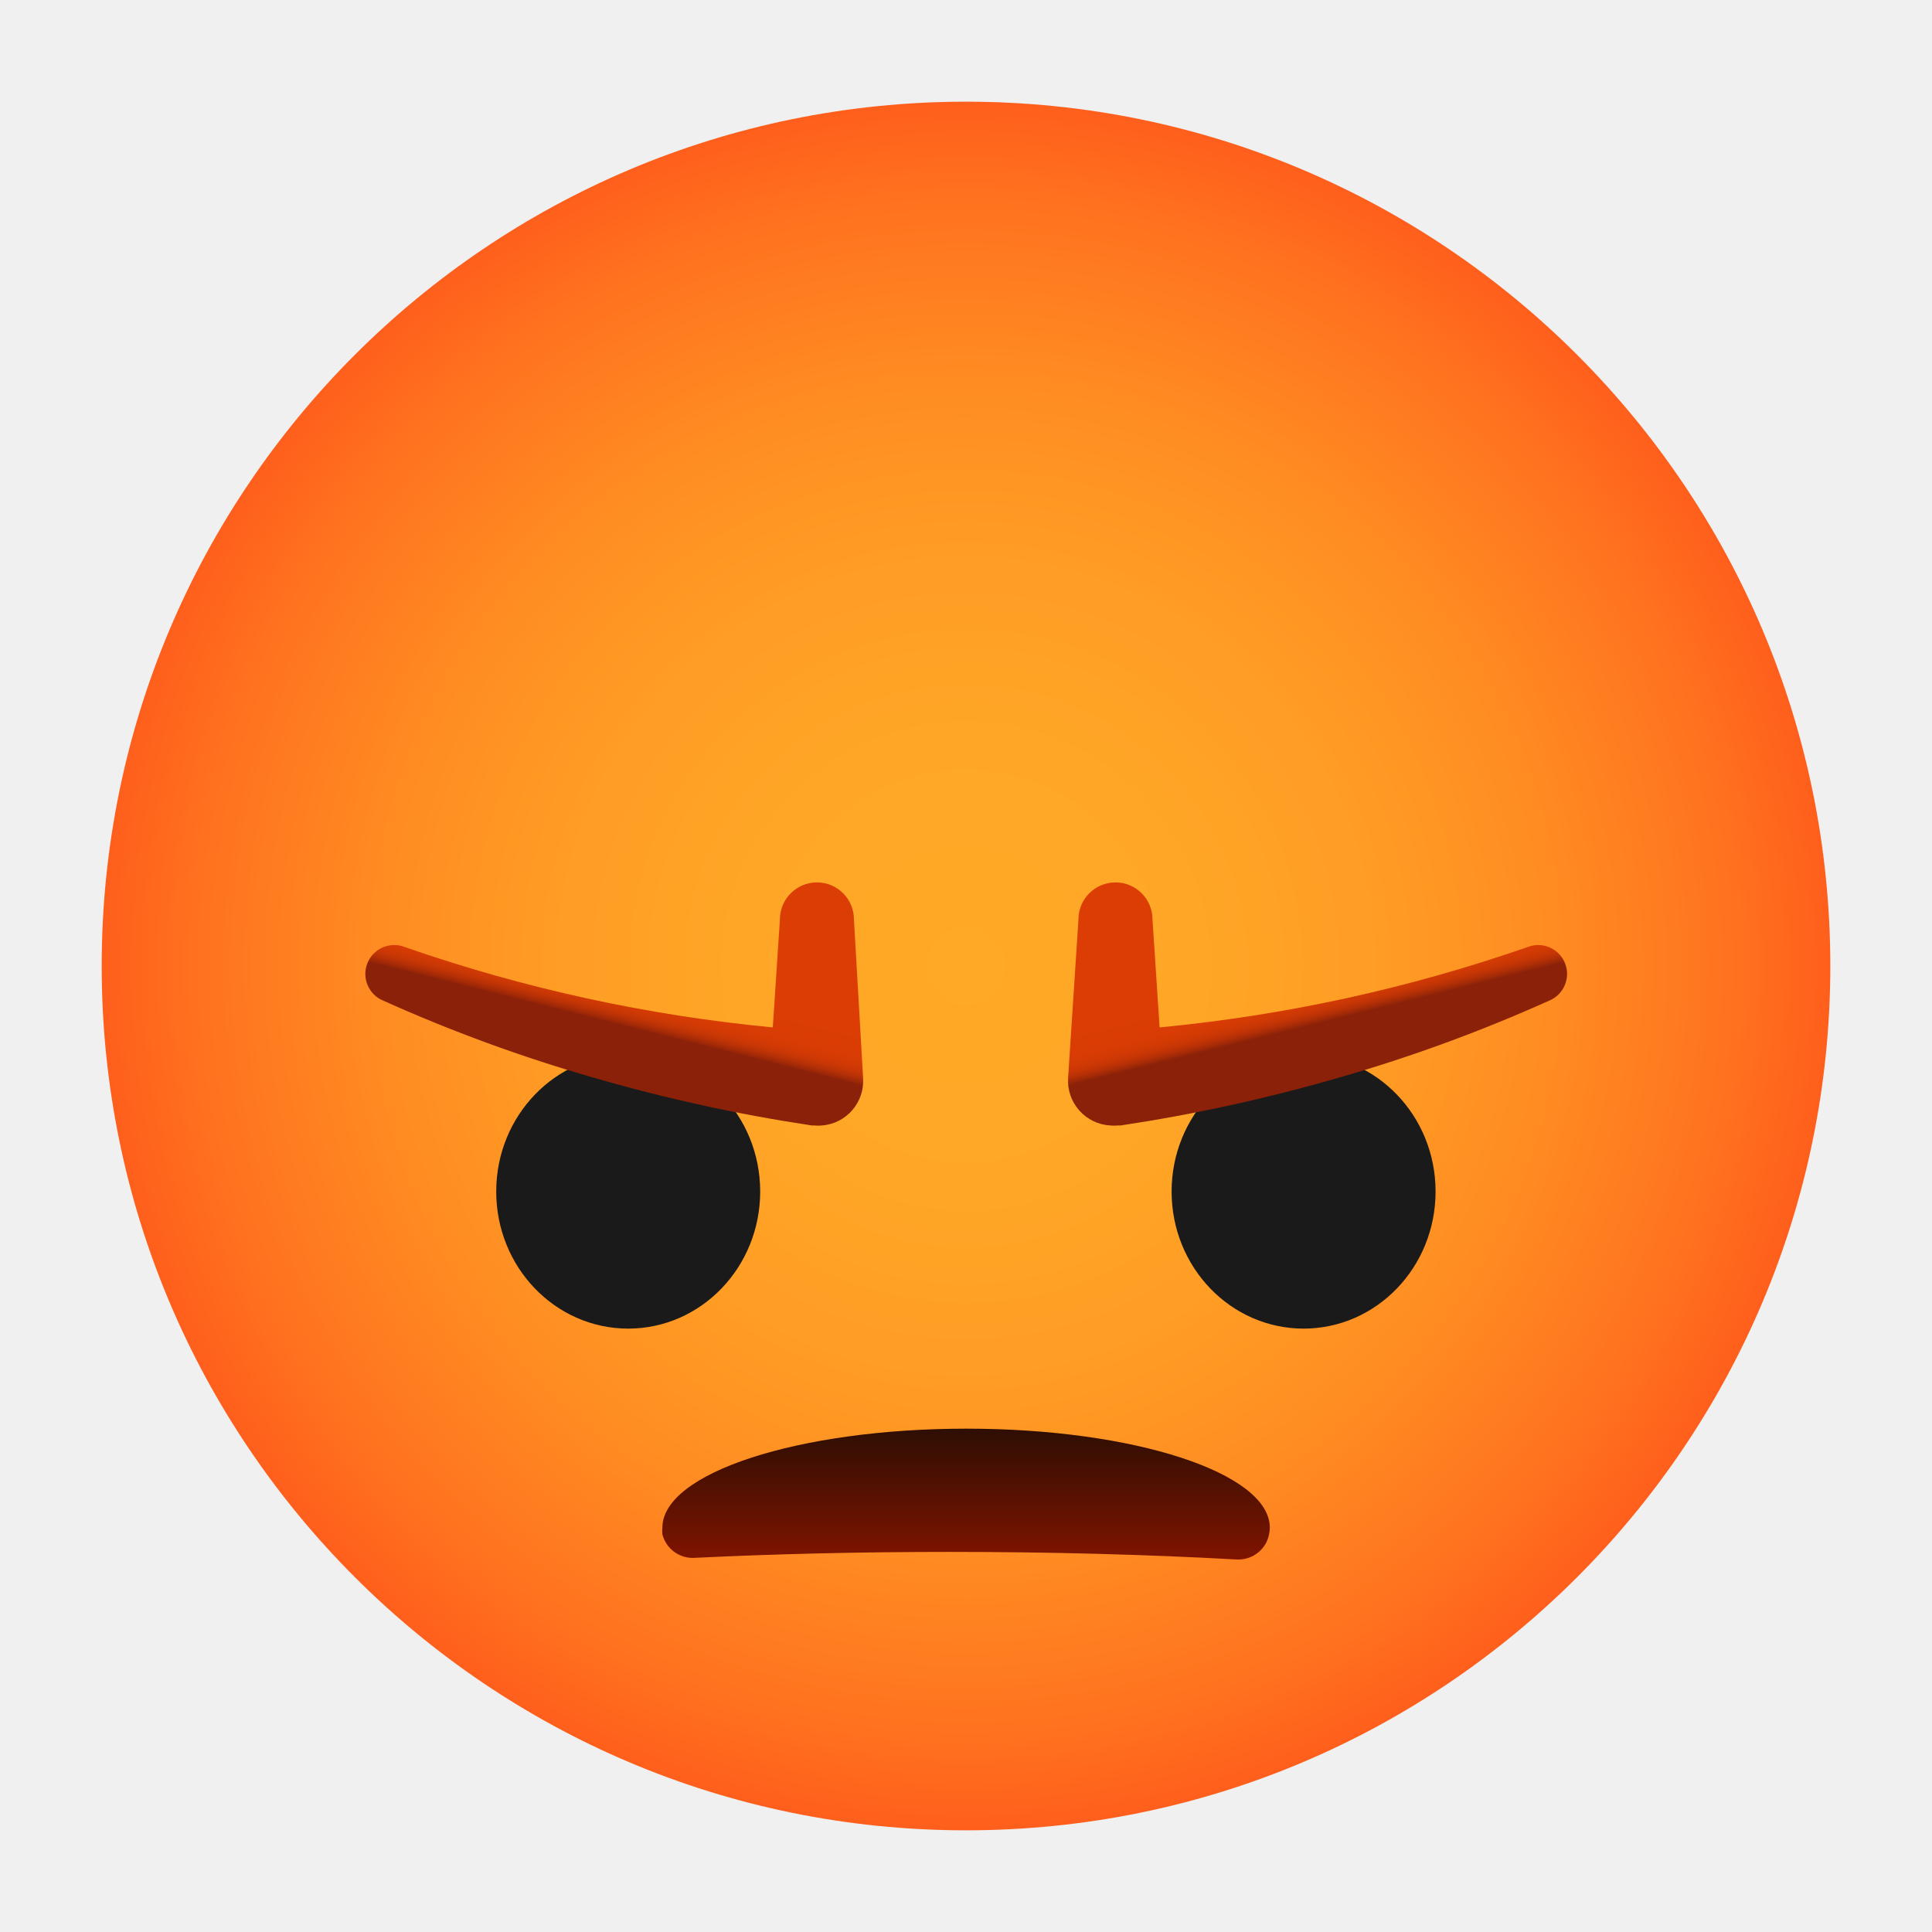
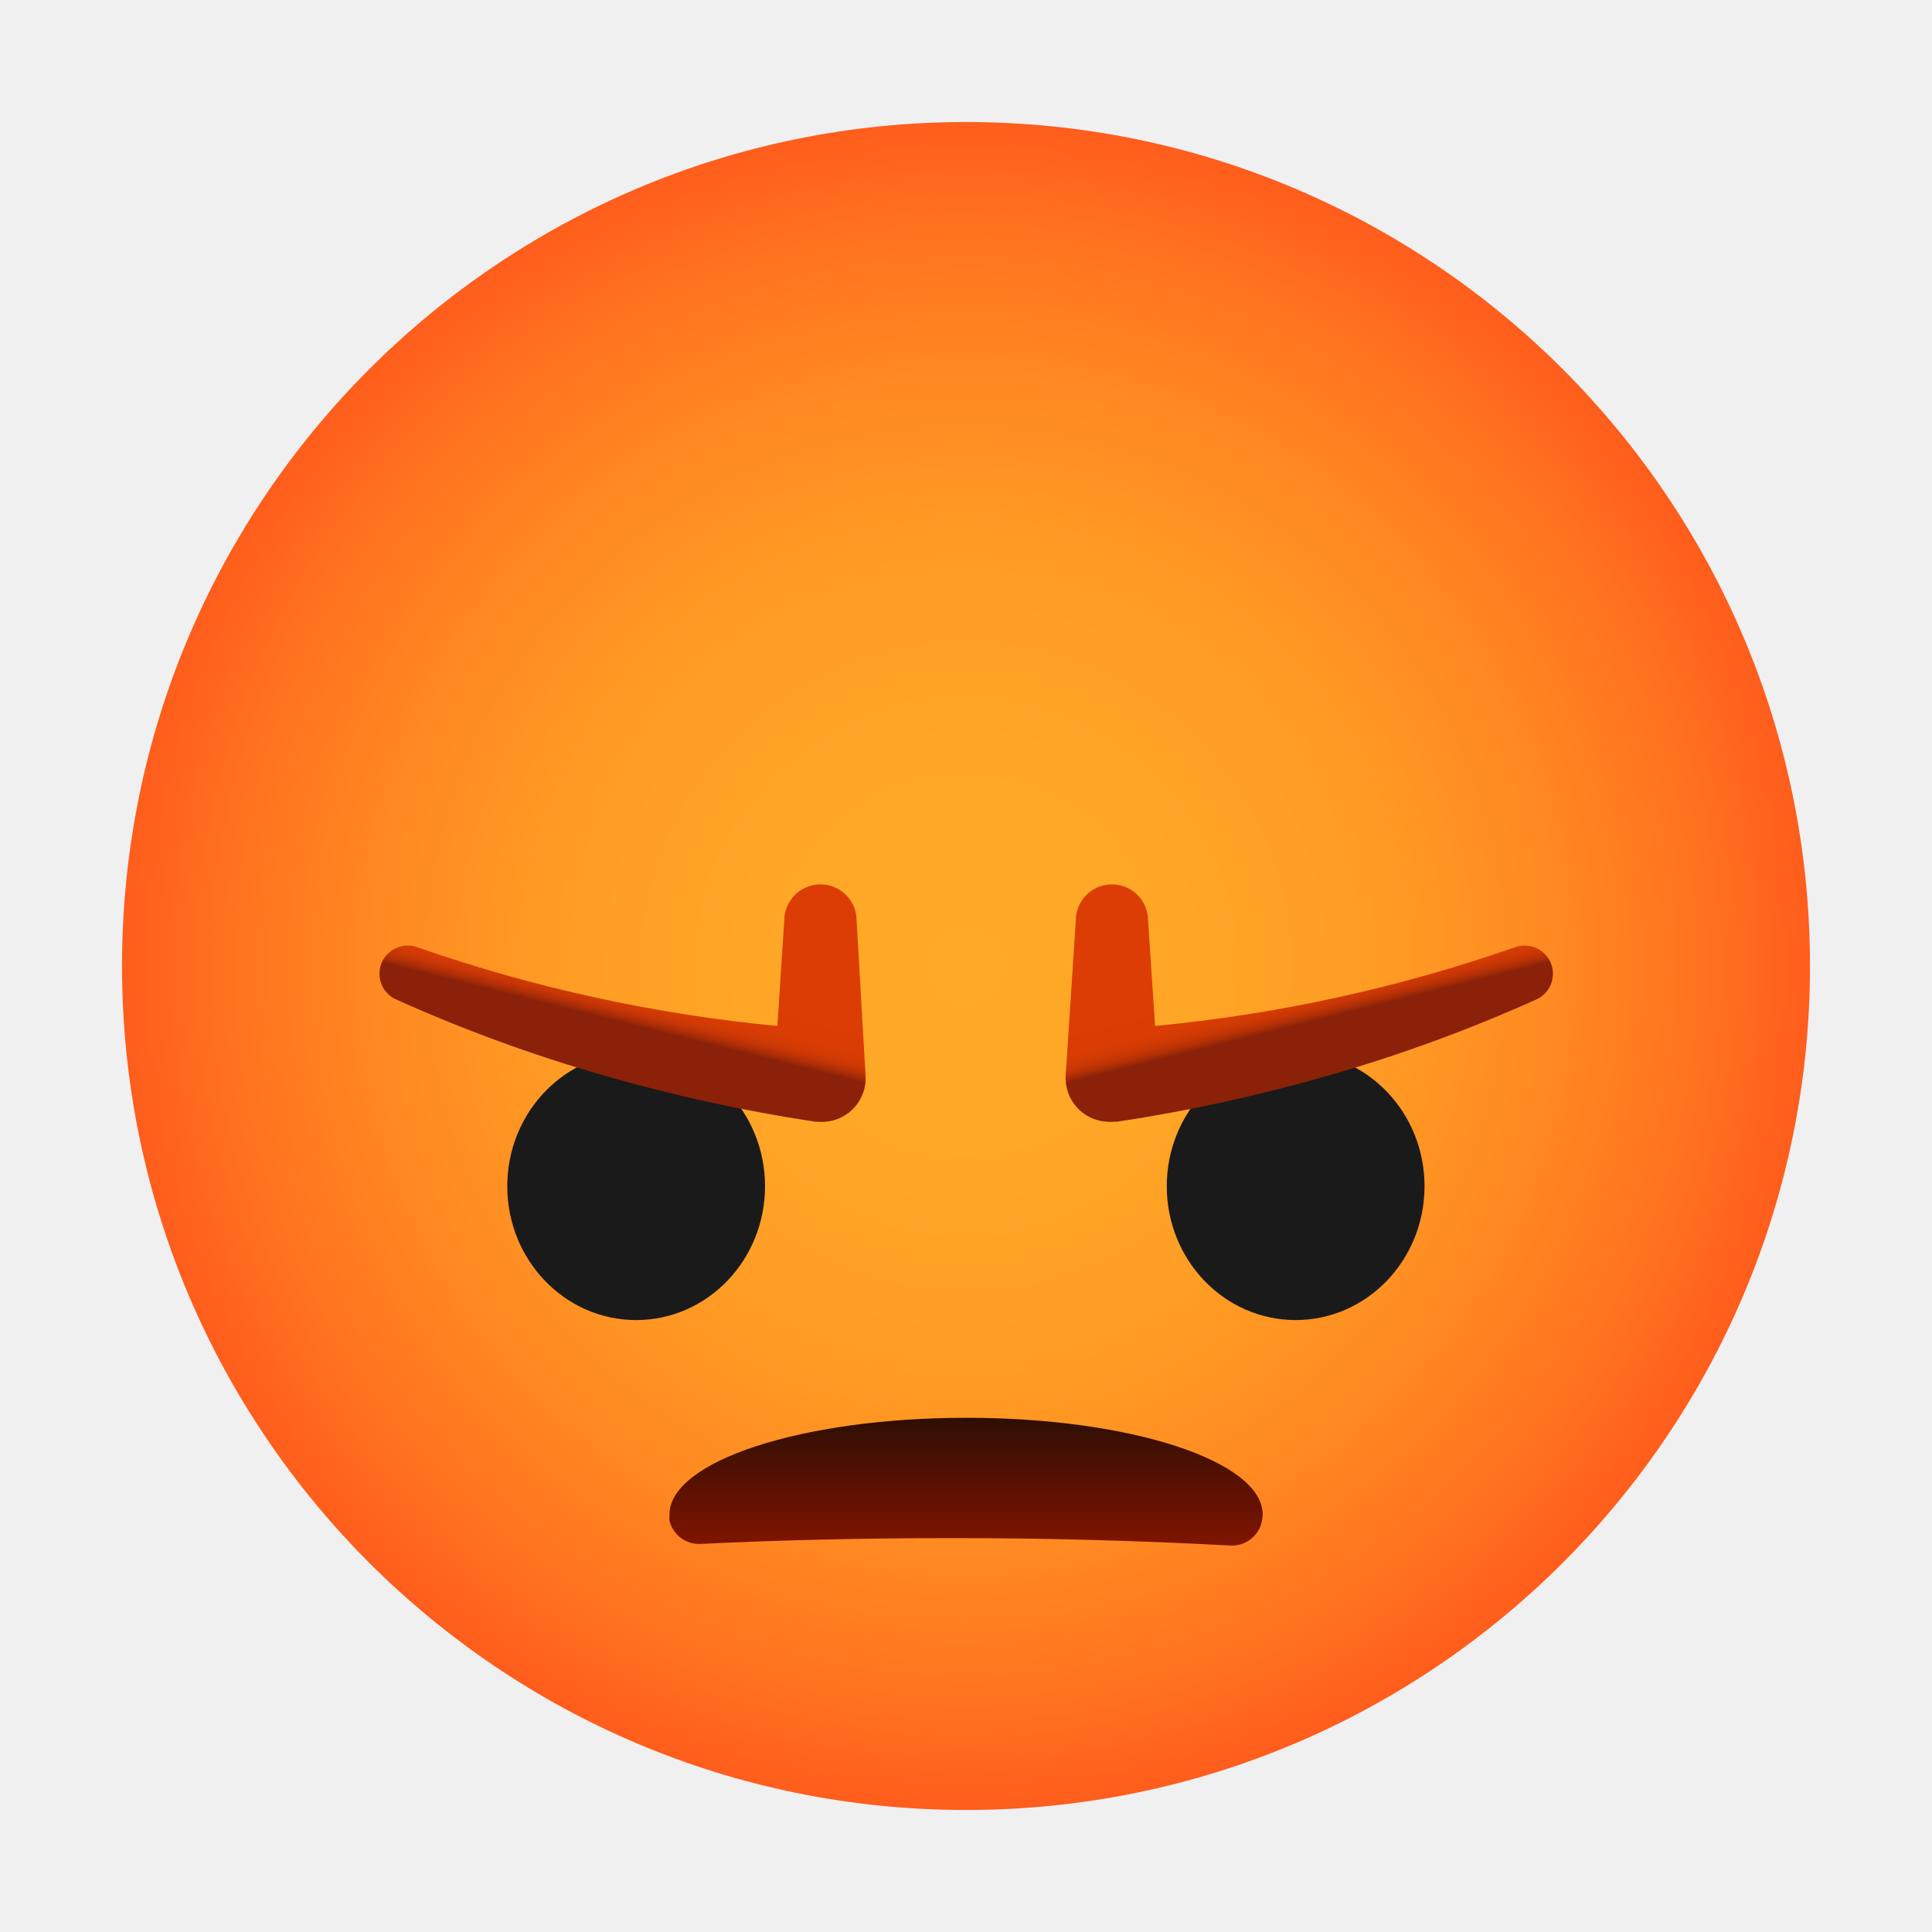
<svg xmlns="http://www.w3.org/2000/svg" xmlns:xlink="http://www.w3.org/1999/xlink" width="95" height="95" viewBox="0 0 95 95">
  <defs>
    <linearGradient id="d" x1="49.995%" x2="49.995%" y1="99.916%" y2="0%">
      <stop offset="0%" stop-color="#801400" />
      <stop offset="100%" stop-color="#2E0E03" />
    </linearGradient>
    <linearGradient id="e" x1="44.671%" x2="56.517%" y1="63.051%" y2="39.86%">
      <stop offset="26%" stop-color="#8A2108" />
      <stop offset="31%" stop-color="#A02907" />
      <stop offset="37%" stop-color="#B63006" />
      <stop offset="44%" stop-color="#C73605" />
      <stop offset="53%" stop-color="#D23A04" />
      <stop offset="65%" stop-color="#D93C04" />
      <stop offset="100%" stop-color="#DB3D04" />
    </linearGradient>
    <linearGradient id="f" x1="55.316%" x2="43.499%" y1="62.988%" y2="39.909%">
      <stop offset="26%" stop-color="#8A2108" />
      <stop offset="31%" stop-color="#A02907" />
      <stop offset="37%" stop-color="#B63006" />
      <stop offset="44%" stop-color="#C73605" />
      <stop offset="53%" stop-color="#D23A04" />
      <stop offset="65%" stop-color="#D93C04" />
      <stop offset="100%" stop-color="#DB3D04" />
    </linearGradient>
    <radialGradient id="c" cx="50%" cy="50%" r="50%" fx="50%" fy="50%">
      <stop offset="0%" stop-color="#FFA926" />
      <stop offset="27%" stop-color="#FFA626" />
      <stop offset="48%" stop-color="#FF9C24" />
      <stop offset="68%" stop-color="#FF8B22" />
      <stop offset="87%" stop-color="#FF731F" />
      <stop offset="100%" stop-color="#FF5D1C" />
    </radialGradient>
    <path id="a" d="M0 0h95v95H0z" />
  </defs>
  <g fill="none" fill-rule="evenodd">
    <mask id="b" fill="#fff">
      <use xlink:href="#a" />
    </mask>
    <g fill-rule="nonzero" mask="url(#b)">
-       <g transform="translate(5 5)">
-         <circle cx="42.5" cy="42.5" r="42.5" fill="url(#c)" />
-         <path fill="url(#d)" d="M57.44 70.12a1.74 1.74 0 0 1-.16.7 1.55 1.55 0 0 1-1.52.86c-4.34-.24-9.09-.37-14.07-.37-4.39 0-8.59.1-12.49.29a1.54 1.54 0 0 1-1.63-1.16 1.82 1.82 0 0 1 0-.32c0-2.69 6.69-4.87 14.95-4.87 8.26 0 14.92 2.18 14.92 4.87Z" />
-         <ellipse cx="25.89" cy="53.59" fill="#1A1A1A" rx="6.49" ry="6.74" />
-         <path fill="url(#e)" d="M37.44 48a2.2 2.2 0 0 1-2 2.34 2 2 0 0 1-.42 0h-.11a82.59 82.59 0 0 1-10.76-2.36 77.16 77.16 0 0 1-10.29-3.77 1.42 1.42 0 0 1 1.05-2.64A77.4 77.4 0 0 0 33 45.52l.35-5.31a1.82 1.82 0 0 1 3.64 0l.45 7.79Z" />
-         <ellipse cx="59.1" cy="53.59" fill="#1A1A1A" rx="6.49" ry="6.74" />
-         <path fill="url(#f)" d="M47.52 48a2.2 2.2 0 0 0 2.06 2.34 2 2 0 0 0 .42 0h.11a82.59 82.59 0 0 0 10.76-2.36 77.16 77.16 0 0 0 10.29-3.77 1.42 1.42 0 1 0-1.05-2.64 77.4 77.4 0 0 1-18.09 3.95l-.35-5.31a1.82 1.82 0 0 0-3.64 0L47.52 48Z" />
+       <g transform="translate(6 6)">
+         <circle cx="41.5" cy="41.5" r="41.5" fill="url(#c)" />
+         <path fill="url(#d)" d="M56.088 68.47a1.7 1.7 0 0 1-.156.684 1.514 1.514 0 0 1-1.484.84 250.91 250.91 0 0 0-13.739-.362c-4.287 0-8.388.098-12.196.283a1.504 1.504 0 0 1-1.592-1.132 1.777 1.777 0 0 1 0-.313c0-2.627 6.533-4.755 14.599-4.755 8.065 0 14.568 2.128 14.568 4.755Z" />
+         <ellipse cx="25.281" cy="52.329" fill="#1A1A1A" rx="6.337" ry="6.581" />
+         <path fill="url(#e)" d="M36.56 46.87a2.148 2.148 0 0 1-1.954 2.286 1.953 1.953 0 0 1-.41 0h-.107a80.647 80.647 0 0 1-10.507-2.305 75.344 75.344 0 0 1-10.048-3.681 1.387 1.387 0 1 1 1.025-2.578 75.579 75.579 0 0 0 17.665 3.857l.341-5.185a1.777 1.777 0 1 1 3.555 0l.44 7.607Z" />
+         <ellipse cx="57.709" cy="52.329" fill="#1A1A1A" rx="6.337" ry="6.581" />
+         <path fill="url(#f)" d="M46.402 46.87a2.148 2.148 0 0 0 2.011 2.286c.137.014.274.014.41 0h.108a80.647 80.647 0 0 0 10.507-2.305 75.344 75.344 0 0 0 10.048-3.681 1.387 1.387 0 0 0-1.026-2.578 75.579 75.579 0 0 1-17.664 3.857l-.342-5.185a1.777 1.777 0 1 0-3.554 0l-.498 7.607Z" />
      </g>
    </g>
  </g>
</svg>
